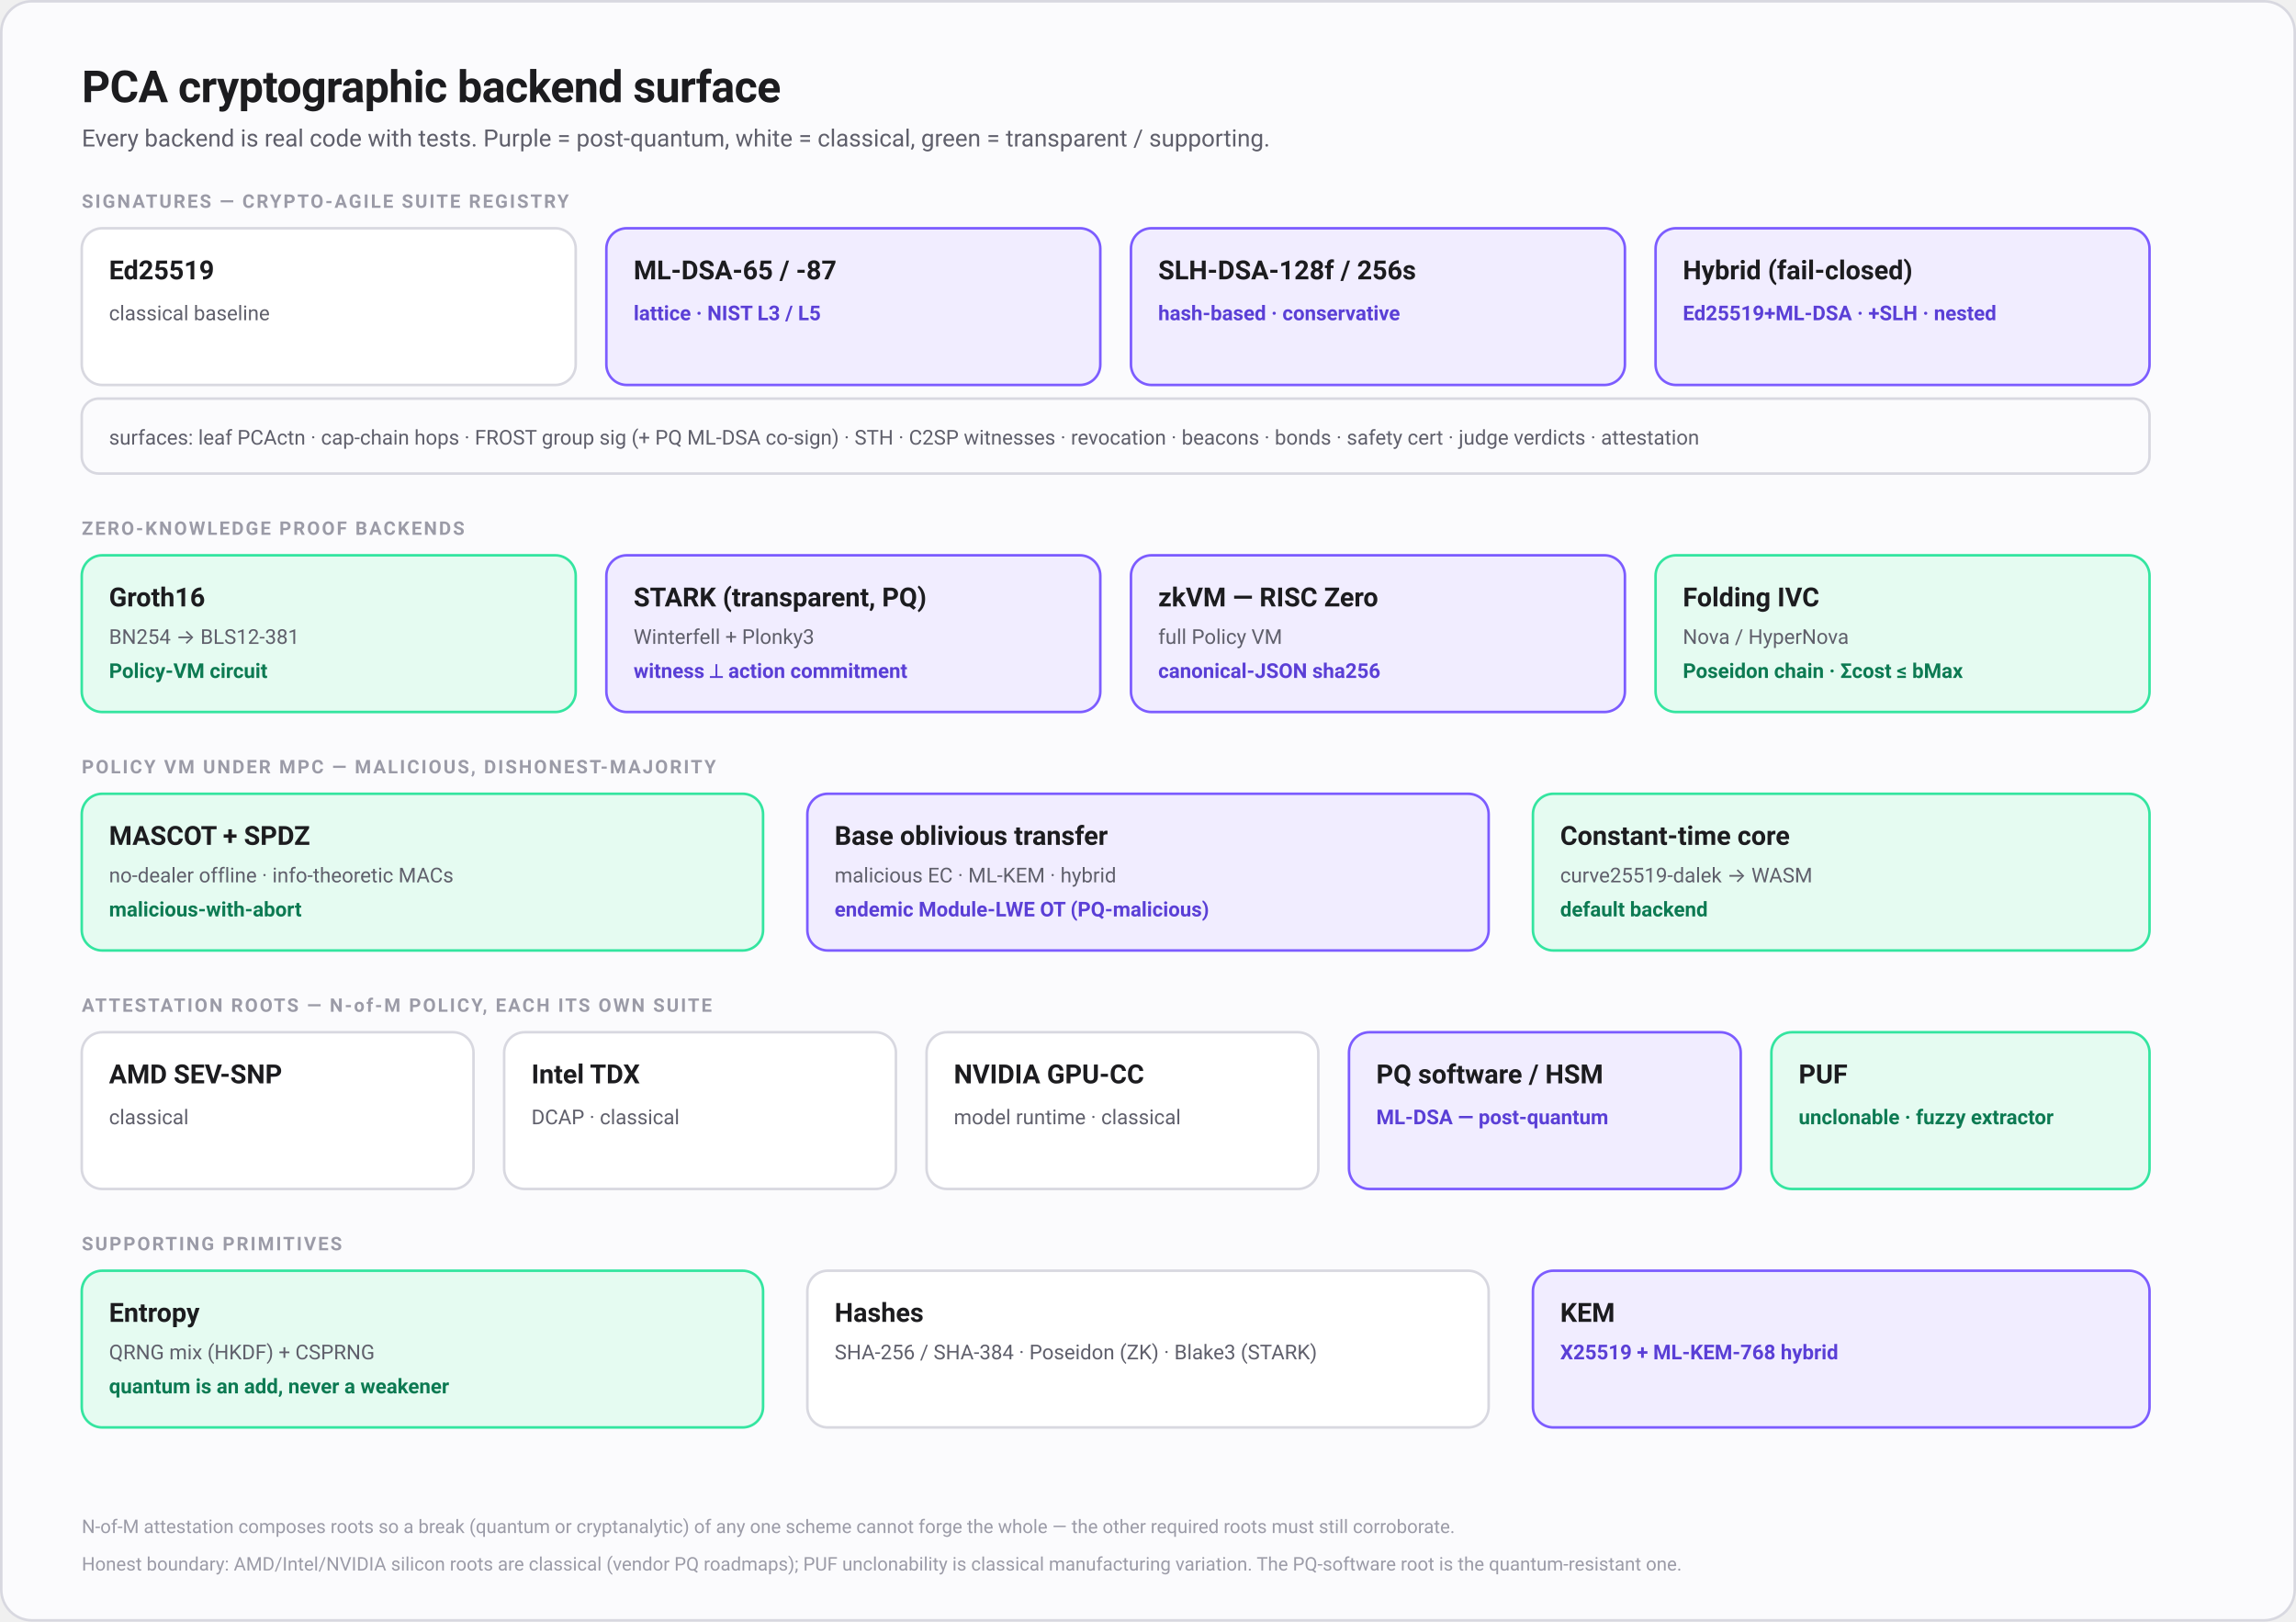
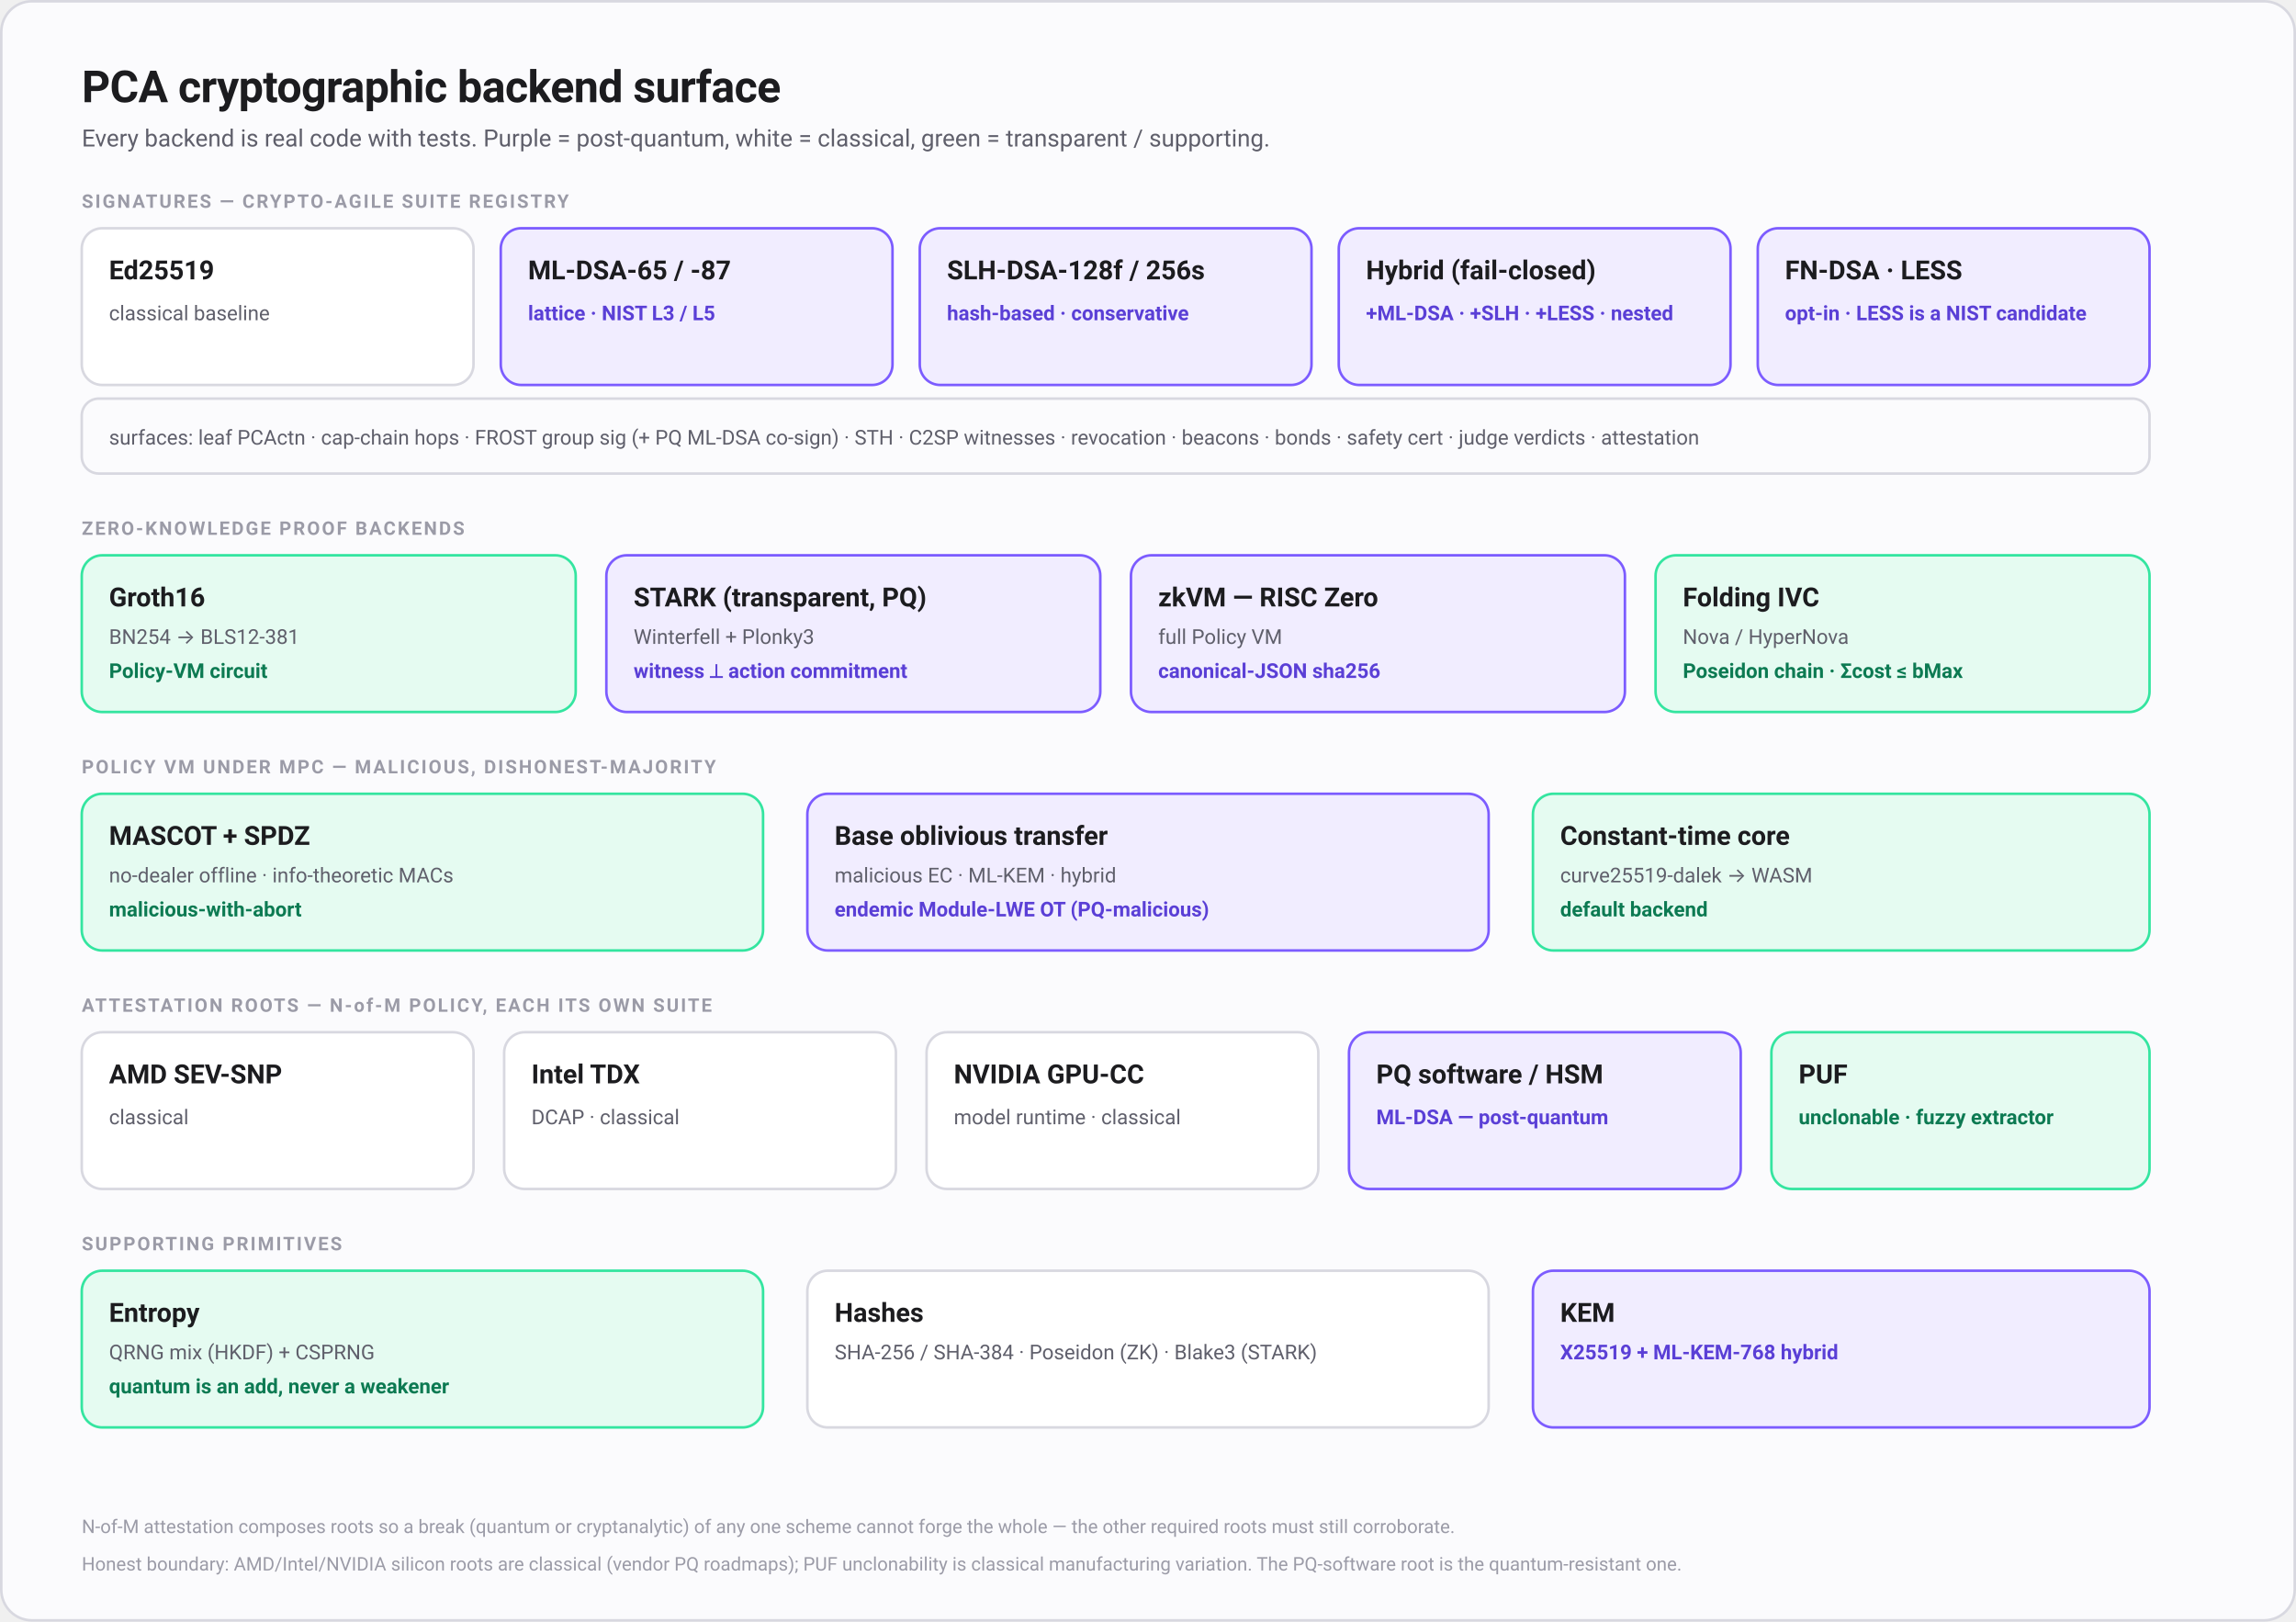
<svg xmlns="http://www.w3.org/2000/svg" viewBox="0 0 1348 952" width="1348" height="952" role="img" aria-labelledby="t d">
  <style>
text{font-family:ui-sans-serif, system-ui, -apple-system, 'Segoe UI', Roboto, sans-serif;fill:#1c1c1f}
.title{font-size:26px;font-weight:700;letter-spacing:-.3px}
.sub{font-size:14px;fill:#5f5f6b}
.h{font-size:15.5px;font-weight:650}
.s{font-size:12px;fill:#5f5f6b}
.xs{font-size:11px;fill:#9b9ba7}
.eyebrow{font-size:11px;font-weight:700;letter-spacing:1.1px;fill:#9b9ba7}
.node{fill:#fff;stroke:#d8d8e0;stroke-width:1.5}
.nodeP{fill:#f1edff;stroke:#7c5cff;stroke-width:1.5}
.nodeA{fill:#e5fbf1;stroke:#34e5a0;stroke-width:1.5}
.strip{fill:#fbfbfd;stroke:#d8d8e0;stroke-width:1.5}
.pd{fill:#5a3fd6;font-weight:600}
.ad{fill:#0c7a52;font-weight:600}
</style>
  <rect class="strip" x="0.75" y="0.75" width="1346.5" height="950.5" rx="18" />
  <text x="48" y="60" class="title">PCA cryptographic backend surface</text>
  <text x="48" y="86" class="sub">Every backend is real code with tests. Purple = post-quantum, white = classical, green = transparent / supporting.</text>
  <text x="48" y="122" class="eyebrow">SIGNATURES — CRYPTO-AGILE SUITE REGISTRY</text>
-   <rect class="node" x="48" y="134" width="290" height="92" rx="12" />
+   <rect class="node" x="48" y="134" width="230" height="92" rx="12" />
  <text x="64" y="164" class="h">Ed25519</text>
  <text x="64" y="188" class="s">classical baseline</text>
-   <rect class="nodeP" x="356" y="134" width="290" height="92" rx="12" />
-   <text x="372" y="164" class="h">ML-DSA-65 / -87</text>
-   <text x="372" y="188" class="s pd">lattice · NIST L3 / L5</text>
-   <rect class="nodeP" x="664" y="134" width="290" height="92" rx="12" />
-   <text x="680" y="164" class="h">SLH-DSA-128f / 256s</text>
-   <text x="680" y="188" class="s pd">hash-based · conservative</text>
-   <rect class="nodeP" x="972" y="134" width="290" height="92" rx="12" />
-   <text x="988" y="164" class="h">Hybrid (fail-closed)</text>
-   <text x="988" y="188" class="s pd">Ed25519+ML-DSA · +SLH · nested</text>
+   <rect class="nodeP" x="294" y="134" width="230" height="92" rx="12" />
+   <text x="310" y="164" class="h">ML-DSA-65 / -87</text>
+   <text x="310" y="188" class="s pd">lattice · NIST L3 / L5</text>
+   <rect class="nodeP" x="540" y="134" width="230" height="92" rx="12" />
+   <text x="556" y="164" class="h">SLH-DSA-128f / 256s</text>
+   <text x="556" y="188" class="s pd">hash-based · conservative</text>
+   <rect class="nodeP" x="786" y="134" width="230" height="92" rx="12" />
+   <text x="802" y="164" class="h">Hybrid (fail-closed)</text>
+   <text x="802" y="188" class="s pd">+ML-DSA · +SLH · +LESS · nested</text>
+   <rect class="nodeP" x="1032" y="134" width="230" height="92" rx="12" />
+   <text x="1048" y="164" class="h">FN-DSA · LESS</text>
+   <text x="1048" y="188" class="s pd">opt-in · LESS is a NIST candidate</text>
  <rect class="strip" x="48" y="234" width="1214" height="44" rx="10" />
  <text x="64" y="261" class="s">surfaces: leaf PCActn · cap-chain hops · FROST group sig (+ PQ ML-DSA co-sign) · STH · C2SP witnesses · revocation · beacons · bonds · safety cert · judge verdicts · attestation</text>
  <text x="48" y="314" class="eyebrow">ZERO-KNOWLEDGE PROOF BACKENDS</text>
  <rect class="nodeA" x="48" y="326" width="290" height="92" rx="12" />
  <text x="64" y="356" class="h">Groth16</text>
  <text x="64" y="378" class="s">BN254 → BLS12-381</text>
  <text x="64" y="398" class="s ad">Policy-VM circuit</text>
  <rect class="nodeP" x="356" y="326" width="290" height="92" rx="12" />
  <text x="372" y="356" class="h">STARK (transparent, PQ)</text>
  <text x="372" y="378" class="s">Winterfell + Plonky3</text>
  <text x="372" y="398" class="s pd">witness ⟂ action commitment</text>
  <rect class="nodeP" x="664" y="326" width="290" height="92" rx="12" />
  <text x="680" y="356" class="h">zkVM — RISC Zero</text>
  <text x="680" y="378" class="s">full Policy VM</text>
  <text x="680" y="398" class="s pd">canonical-JSON sha256</text>
  <rect class="nodeA" x="972" y="326" width="290" height="92" rx="12" />
  <text x="988" y="356" class="h">Folding IVC</text>
  <text x="988" y="378" class="s">Nova / HyperNova</text>
  <text x="988" y="398" class="s ad">Poseidon chain · Σcost ≤ bMax</text>
  <text x="48" y="454" class="eyebrow">POLICY VM UNDER MPC — MALICIOUS, DISHONEST-MAJORITY</text>
  <rect class="nodeA" x="48" y="466" width="400" height="92" rx="12" />
  <text x="64" y="496" class="h">MASCOT + SPDZ</text>
  <text x="64" y="518" class="s">no-dealer offline · info-theoretic MACs</text>
  <text x="64" y="538" class="s ad">malicious-with-abort</text>
  <rect class="nodeP" x="474" y="466" width="400" height="92" rx="12" />
  <text x="490" y="496" class="h">Base oblivious transfer</text>
  <text x="490" y="518" class="s">malicious EC · ML-KEM · hybrid</text>
  <text x="490" y="538" class="s pd">endemic Module-LWE OT (PQ-malicious)</text>
  <rect class="nodeA" x="900" y="466" width="362" height="92" rx="12" />
  <text x="916" y="496" class="h">Constant-time core</text>
  <text x="916" y="518" class="s">curve25519-dalek → WASM</text>
  <text x="916" y="538" class="s ad">default backend</text>
  <text x="48" y="594" class="eyebrow">ATTESTATION ROOTS — N-of-M POLICY, EACH ITS OWN SUITE</text>
  <rect class="node" x="48" y="606" width="230" height="92" rx="12" />
  <text x="64" y="636" class="h">AMD SEV-SNP</text>
  <text x="64" y="660" class="s">classical</text>
  <rect class="node" x="296" y="606" width="230" height="92" rx="12" />
  <text x="312" y="636" class="h">Intel TDX</text>
  <text x="312" y="660" class="s">DCAP · classical</text>
  <rect class="node" x="544" y="606" width="230" height="92" rx="12" />
  <text x="560" y="636" class="h">NVIDIA GPU-CC</text>
  <text x="560" y="660" class="s">model runtime · classical</text>
  <rect class="nodeP" x="792" y="606" width="230" height="92" rx="12" />
  <text x="808" y="636" class="h">PQ software / HSM</text>
  <text x="808" y="660" class="s pd">ML-DSA — post-quantum</text>
  <rect class="nodeA" x="1040" y="606" width="222" height="92" rx="12" />
  <text x="1056" y="636" class="h">PUF</text>
  <text x="1056" y="660" class="s ad">unclonable · fuzzy extractor</text>
  <text x="48" y="734" class="eyebrow">SUPPORTING PRIMITIVES</text>
  <rect class="nodeA" x="48" y="746" width="400" height="92" rx="12" />
  <text x="64" y="776" class="h">Entropy</text>
  <text x="64" y="798" class="s">QRNG mix (HKDF) + CSPRNG</text>
  <text x="64" y="818" class="s ad">quantum is an add, never a weakener</text>
  <rect class="node" x="474" y="746" width="400" height="92" rx="12" />
  <text x="490" y="776" class="h">Hashes</text>
  <text x="490" y="798" class="s">SHA-256 / SHA-384 · Poseidon (ZK) · Blake3 (STARK)</text>
  <rect class="nodeP" x="900" y="746" width="362" height="92" rx="12" />
  <text x="916" y="776" class="h">KEM</text>
  <text x="916" y="798" class="s pd">X25519 + ML-KEM-768 hybrid</text>
  <text x="48" y="900" class="xs">N-of-M attestation composes roots so a break (quantum or cryptanalytic) of any one scheme cannot forge the whole — the other required roots must still corroborate.</text>
  <text x="48" y="922" class="xs">Honest boundary: AMD/Intel/NVIDIA silicon roots are classical (vendor PQ roadmaps); PUF unclonability is classical manufacturing variation. The PQ-software root is the quantum-resistant one.</text>
</svg>
